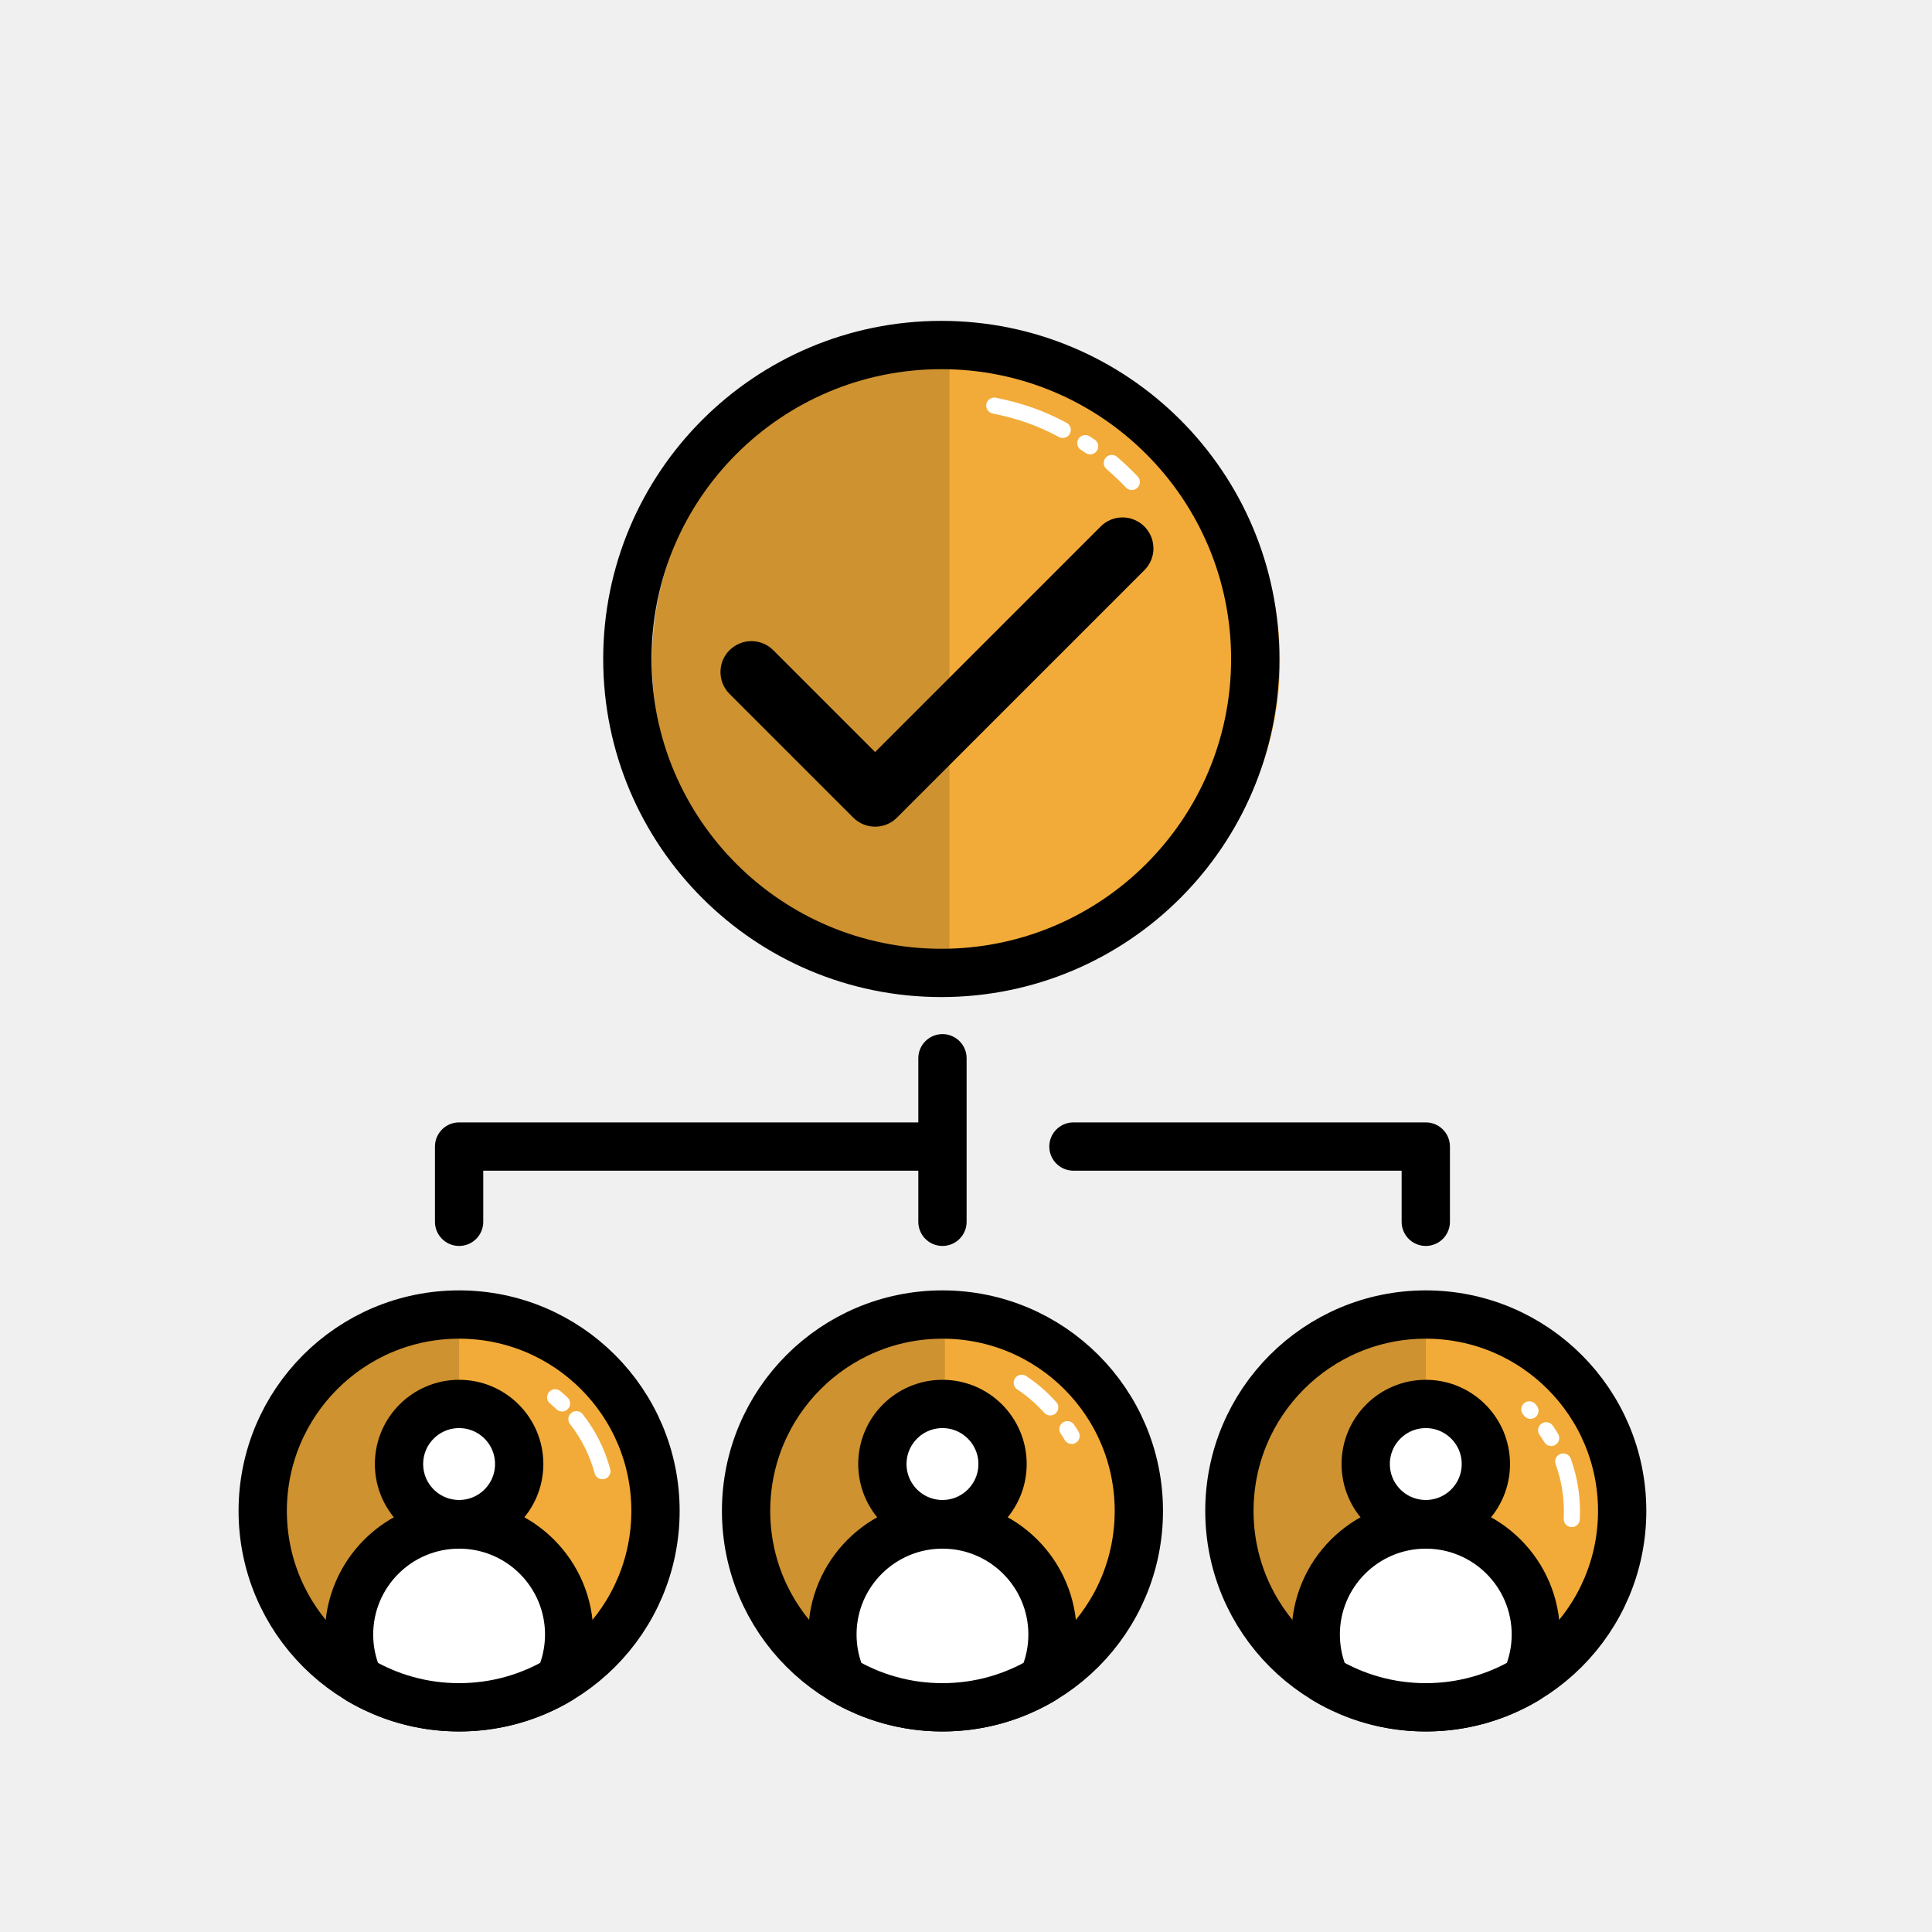
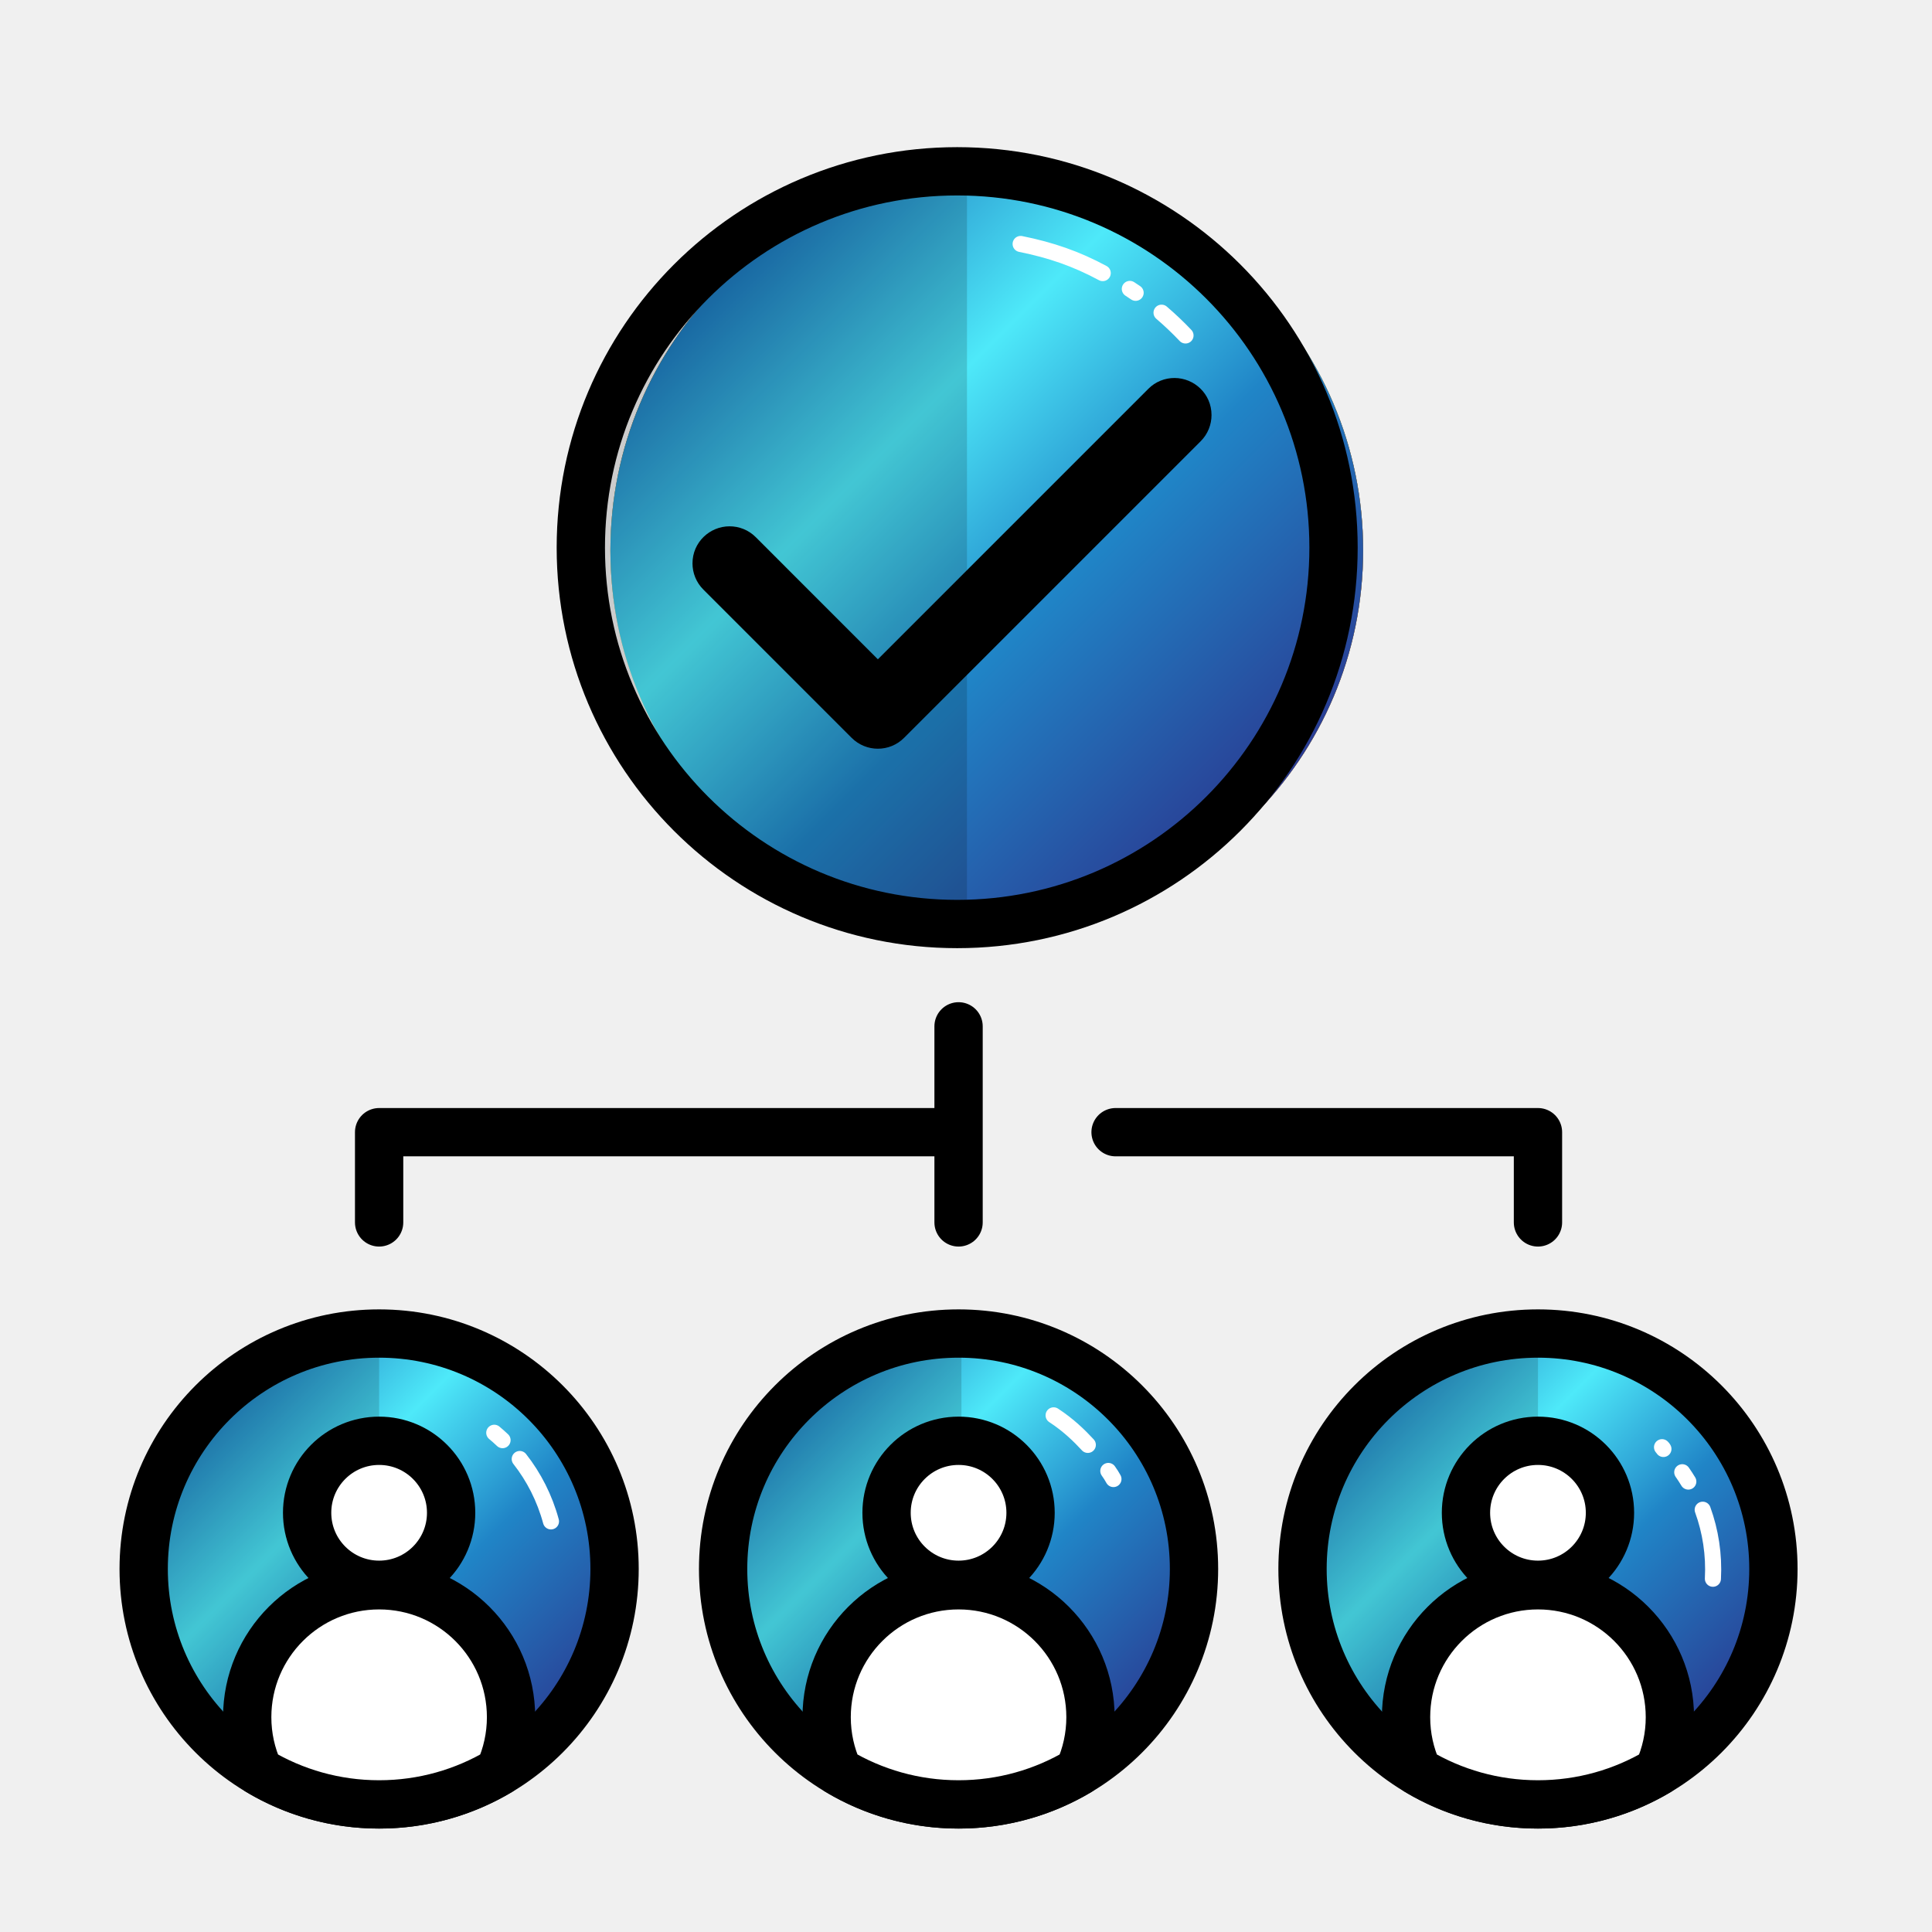
- <svg xmlns="http://www.w3.org/2000/svg" viewBox="0 0 600 600">
-   <g id="color">
-     <circle cx="300" cy="205.34" r="97.5" style="fill:#f2ab38;" />
-     <circle cx="440.57" cy="469.23" r="63.78" style="fill:#f2ab38;" />
-     <circle cx="292.69" cy="469.23" r="63.78" style="fill:#f2ab38;" />
-     <circle cx="144.8" cy="469.23" r="63.78" style="fill:#f2ab38;" />
+ <svg xmlns="http://www.w3.org/2000/svg" xmlns:xlink="http://www.w3.org/1999/xlink" viewBox="0 0 600 600">
+   <defs>
+     <linearGradient id="Unbenannter_Verlauf_21" x1="223.81" y1="88.27" x2="389.1" y2="253.56" gradientUnits="userSpaceOnUse">
+       <stop offset="0" stop-color="#974619" />
+       <stop offset=".08" stop-color="#b26f49" />
+       <stop offset=".18" stop-color="#d7a58a" />
+       <stop offset=".26" stop-color="#efc7b2" />
+       <stop offset=".3" stop-color="#f8d5c2" />
+       <stop offset=".34" stop-color="#e9c3b0" />
+       <stop offset=".47" stop-color="#b98a74" />
+       <stop offset=".57" stop-color="#966049" />
+       <stop offset=".66" stop-color="#81462e" />
+       <stop offset=".71" stop-color="#793d25" />
+       <stop offset="1" stop-color="#6d3119" />
+     </linearGradient>
+     <linearGradient id="Unbenannter_Verlauf_21-2" x1="420.91" y1="433.19" x2="529.03" y2="541.32" xlink:href="#Unbenannter_Verlauf_21" />
+     <linearGradient id="Unbenannter_Verlauf_21-3" x1="243.62" y1="433.19" x2="351.75" y2="541.32" xlink:href="#Unbenannter_Verlauf_21" />
+     <linearGradient id="Unbenannter_Verlauf_21-4" x1="66.34" y1="433.19" x2="174.46" y2="541.32" xlink:href="#Unbenannter_Verlauf_21" />
+     <linearGradient id="Unbenannter_Verlauf_18" x1="223.81" y1="88.27" x2="389.1" y2="253.56" gradientUnits="userSpaceOnUse">
+       <stop offset="0" stop-color="#9a9b9f" />
+       <stop offset=".31" stop-color="#fefefe" />
+       <stop offset=".38" stop-color="#e0e0e1" />
+       <stop offset=".47" stop-color="#c1c1c3" />
+       <stop offset=".54" stop-color="#adaeb0" />
+       <stop offset=".6" stop-color="#a7a8aa" />
+       <stop offset=".72" stop-color="#abacae" />
+       <stop offset=".86" stop-color="#b8b9bb" />
+       <stop offset="1" stop-color="#cdced0" />
+     </linearGradient>
+     <linearGradient id="Unbenannter_Verlauf_18-2" x1="420.91" y1="433.19" x2="529.03" y2="541.32" xlink:href="#Unbenannter_Verlauf_18" />
+     <linearGradient id="Unbenannter_Verlauf_18-3" x1="243.62" y1="433.19" x2="351.75" y2="541.32" xlink:href="#Unbenannter_Verlauf_18" />
+     <linearGradient id="Unbenannter_Verlauf_18-4" x1="66.34" y1="433.19" x2="174.46" y2="541.32" xlink:href="#Unbenannter_Verlauf_18" />
+     <linearGradient id="Neues_Verlaufsfeld_1" x1="223.81" y1="88.27" x2="389.1" y2="253.56" gradientUnits="userSpaceOnUse">
+       <stop offset="0" stop-color="#a36d0a" />
+       <stop offset=".31" stop-color="#f8fb9f" />
+       <stop offset=".6" stop-color="#cf9618" />
+       <stop offset="1" stop-color="#a16705" />
+     </linearGradient>
+     <linearGradient id="Neues_Verlaufsfeld_1-2" x1="420.91" y1="433.19" x2="529.03" y2="541.32" xlink:href="#Neues_Verlaufsfeld_1" />
+     <linearGradient id="Neues_Verlaufsfeld_1-3" x1="243.62" y1="433.19" x2="351.75" y2="541.32" xlink:href="#Neues_Verlaufsfeld_1" />
+     <linearGradient id="Neues_Verlaufsfeld_1-4" x1="66.34" y1="433.19" x2="174.46" y2="541.32" xlink:href="#Neues_Verlaufsfeld_1" />
+     <linearGradient id="Unbenannter_Verlauf_24" x1="223.81" y1="88.27" x2="389.1" y2="253.56" gradientUnits="userSpaceOnUse">
+       <stop offset="0" stop-color="#1d7abf" />
+       <stop offset=".31" stop-color="#4ee9f9" />
+       <stop offset=".6" stop-color="#2085c7" />
+       <stop offset="1" stop-color="#2a3b92" />
+     </linearGradient>
+     <linearGradient id="Unbenannter_Verlauf_24-2" x1="420.91" y1="433.19" x2="529.03" y2="541.32" xlink:href="#Unbenannter_Verlauf_24" />
+     <linearGradient id="Unbenannter_Verlauf_24-3" x1="243.62" y1="433.19" x2="351.75" y2="541.32" xlink:href="#Unbenannter_Verlauf_24" />
+     <linearGradient id="Unbenannter_Verlauf_24-4" x1="66.34" y1="433.19" x2="174.46" y2="541.32" xlink:href="#Unbenannter_Verlauf_24" />
+   </defs>
+   <g id="lvl-1">
+     <circle cx="306.45" cy="170.91" r="116.88" style="fill:url(#Unbenannter_Verlauf_21);" />
+     <circle cx="474.97" cy="487.26" r="76.46" style="fill:url(#Unbenannter_Verlauf_21-2);" />
+     <circle cx="297.69" cy="487.26" r="76.46" style="fill:url(#Unbenannter_Verlauf_21-3);" />
+     <circle cx="120.4" cy="487.26" r="76.46" style="fill:url(#Unbenannter_Verlauf_21-4);" />
  </g>
-   <g id="Ebene_2">
+   <g id="lvl-2">
+     <circle cx="306.45" cy="170.91" r="116.88" style="fill:url(#Unbenannter_Verlauf_18);" />
+     <circle cx="474.97" cy="487.26" r="76.46" style="fill:url(#Unbenannter_Verlauf_18-2);" />
+     <circle cx="297.69" cy="487.26" r="76.46" style="fill:url(#Unbenannter_Verlauf_18-3);" />
+     <circle cx="120.4" cy="487.26" r="76.46" style="fill:url(#Unbenannter_Verlauf_18-4);" />
+   </g>
+   <g id="lvl-3">
+     <circle cx="306.45" cy="170.91" r="116.88" style="fill:url(#Neues_Verlaufsfeld_1);" />
+     <circle cx="474.97" cy="487.26" r="76.46" style="fill:url(#Neues_Verlaufsfeld_1-2);" />
+     <circle cx="297.69" cy="487.26" r="76.46" style="fill:url(#Neues_Verlaufsfeld_1-3);" />
+     <circle cx="120.4" cy="487.26" r="76.46" style="fill:url(#Neues_Verlaufsfeld_1-4);" />
+   </g>
+   <g id="lvl-max">
+     <circle cx="306.45" cy="170.91" r="116.88" style="fill:url(#Unbenannter_Verlauf_24);" />
+     <circle cx="474.97" cy="487.26" r="76.46" style="fill:url(#Unbenannter_Verlauf_24-2);" />
+     <circle cx="297.69" cy="487.26" r="76.46" style="fill:url(#Unbenannter_Verlauf_24-3);" />
+     <circle cx="120.4" cy="487.26" r="76.46" style="fill:url(#Unbenannter_Verlauf_24-4);" />
+   </g>
+   <g id="icons">
    <g>
-       <circle cx="292.33" cy="204.65" r="97.5" style="fill:none; stroke:#000; stroke-linecap:round; stroke-linejoin:round; stroke-width:15px;" />
+       <circle cx="297.26" cy="170.08" r="116.88" style="fill:none; stroke:#000; stroke-linecap:round; stroke-linejoin:round; stroke-width:15px;" />
      <g style="opacity:.15;">
-         <path d="M142.58,408.23c-33.69,0-60.99,27.31-60.99,60.99s27.31,60.99,60.99,60.99v-121.99Z" />
+         <path d="m117.74,414.14c-40.38,0-73.12,32.74-73.12,73.12s32.74,73.12,73.12,73.12v-146.24Z" />
      </g>
      <g style="opacity:.15;">
-         <path d="M293.43,408.23c-33.69,0-60.99,27.31-60.99,60.99s27.31,60.99,60.99,60.99v-121.99Z" />
+         <path d="m298.58,414.14c-40.38,0-73.12,32.74-73.12,73.12s32.74,73.12,73.12,73.12v-146.24Z" />
      </g>
      <g style="opacity:.15;">
-         <path d="M442.79,408.23c-33.69,0-60.99,27.31-60.99,60.99s27.31,60.99,60.99,60.99v-121.99Z" />
+         <path d="m477.63,414.14c-40.38,0-73.12,32.74-73.12,73.12s32.74,73.12,73.12,73.12v-146.24Z" />
      </g>
-       <polyline points="142.58 379.44 142.58 356.07 292.69 356.07 292.69 328.65 292.69 379.44" style="fill:none; stroke:#000; stroke-linecap:round; stroke-linejoin:round; stroke-width:15px;" />
-       <polyline points="333.37 356.07 442.79 356.07 442.79 379.44" style="fill:none; stroke:#000; stroke-linecap:round; stroke-linejoin:round; stroke-width:15px;" />
-       <circle cx="142.58" cy="469.23" r="60.99" style="fill:none; stroke:#000; stroke-linecap:round; stroke-linejoin:round; stroke-width:15px;" />
-       <circle cx="142.58" cy="454.67" r="18.66" style="fill:#fff; stroke:#000; stroke-linecap:round; stroke-linejoin:round; stroke-width:15px;" />
-       <path d="M142.58,473.45c-18.87,0-34.18,15.3-34.18,34.18,0,5,1.08,9.75,3.02,14.03,9.12,5.43,19.77,8.56,31.16,8.56s22.04-3.13,31.16-8.56c1.93-4.28,3.02-9.03,3.02-14.03,0-18.87-15.3-34.18-34.18-34.18Z" style="fill:#fff; stroke:#000; stroke-linecap:round; stroke-linejoin:round; stroke-width:15px;" />
-       <circle cx="292.69" cy="469.23" r="60.99" style="fill:none; stroke:#000; stroke-linecap:round; stroke-linejoin:round; stroke-width:15px;" />
-       <circle cx="292.69" cy="454.67" r="18.66" style="fill:#fff; stroke:#000; stroke-linecap:round; stroke-linejoin:round; stroke-width:15px;" />
-       <path d="M292.69,473.45c-18.87,0-34.18,15.3-34.18,34.18,0,5,1.08,9.75,3.02,14.03,9.12,5.43,19.77,8.56,31.16,8.56s22.04-3.13,31.16-8.56c1.93-4.28,3.02-9.03,3.02-14.03,0-18.87-15.3-34.18-34.18-34.18Z" style="fill:#fff; stroke:#000; stroke-linecap:round; stroke-linejoin:round; stroke-width:15px;" />
-       <circle cx="442.79" cy="469.23" r="60.99" style="fill:none; stroke:#000; stroke-linecap:round; stroke-linejoin:round; stroke-width:15px;" />
-       <circle cx="442.79" cy="454.67" r="18.66" style="fill:#fff; stroke:#000; stroke-linecap:round; stroke-linejoin:round; stroke-width:15px;" />
-       <path d="M442.79,473.45c-18.87,0-34.18,15.3-34.18,34.18,0,5,1.08,9.75,3.02,14.03,9.12,5.43,19.77,8.56,31.16,8.56s22.04-3.13,31.16-8.56c1.93-4.28,3.02-9.03,3.02-14.03,0-18.87-15.3-34.18-34.18-34.18Z" style="fill:#fff; stroke:#000; stroke-linecap:round; stroke-linejoin:round; stroke-width:15px;" />
-       <path d="M358.22,170.28c0,2.46-.94,4.92-2.81,6.79l-76.84,76.84c-1.87,1.88-4.33,2.82-6.79,2.82s-4.92-.94-6.79-2.81l-38.42-38.42c-1.88-1.87-2.82-4.33-2.82-6.79,0-5.49,4.49-9.6,9.6-9.6,2.46,0,4.92,.94,6.79,2.81l31.63,31.64,70.05-70.05c1.86-1.88,4.32-2.82,6.78-2.82,5.13,0,9.6,4.11,9.6,9.6Z" />
+       <polyline points="117.74 379.63 117.74 351.61 297.69 351.61 297.69 318.74 297.69 379.63" style="fill:none; stroke:#000; stroke-linecap:round; stroke-linejoin:round; stroke-width:15px;" />
+       <polyline points="346.45 351.61 477.63 351.61 477.63 379.63" style="fill:none; stroke:#000; stroke-linecap:round; stroke-linejoin:round; stroke-width:15px;" />
+       <circle cx="117.74" cy="487.26" r="73.12" style="fill:none; stroke:#000; stroke-linecap:round; stroke-linejoin:round; stroke-width:15px;" />
+       <circle cx="117.74" cy="469.81" r="22.36" style="fill:#fff; stroke:#000; stroke-linecap:round; stroke-linejoin:round; stroke-width:15px;" />
+       <path d="m117.74,492.32c-22.63,0-40.97,18.34-40.97,40.97,0,6,1.3,11.69,3.62,16.82,10.93,6.51,23.7,10.26,37.35,10.26s26.42-3.75,37.35-10.26c2.32-5.13,3.62-10.83,3.62-16.82,0-22.63-18.34-40.97-40.97-40.97Z" style="fill:#fff; stroke:#000; stroke-linecap:round; stroke-linejoin:round; stroke-width:15px;" />
+       <circle cx="297.69" cy="487.26" r="73.12" style="fill:none; stroke:#000; stroke-linecap:round; stroke-linejoin:round; stroke-width:15px;" />
+       <circle cx="297.69" cy="469.81" r="22.36" style="fill:#fff; stroke:#000; stroke-linecap:round; stroke-linejoin:round; stroke-width:15px;" />
+       <path d="m297.69,492.32c-22.63,0-40.97,18.34-40.97,40.97,0,6,1.3,11.69,3.62,16.82,10.93,6.51,23.7,10.26,37.35,10.26s26.42-3.75,37.35-10.26c2.32-5.13,3.62-10.83,3.62-16.82,0-22.63-18.34-40.97-40.97-40.97Z" style="fill:#fff; stroke:#000; stroke-linecap:round; stroke-linejoin:round; stroke-width:15px;" />
+       <circle cx="477.63" cy="487.26" r="73.12" style="fill:none; stroke:#000; stroke-linecap:round; stroke-linejoin:round; stroke-width:15px;" />
+       <circle cx="477.63" cy="469.81" r="22.36" style="fill:#fff; stroke:#000; stroke-linecap:round; stroke-linejoin:round; stroke-width:15px;" />
+       <path d="m477.63,492.32c-22.63,0-40.97,18.34-40.97,40.97,0,6,1.3,11.69,3.62,16.82,10.93,6.51,23.7,10.26,37.35,10.26s26.42-3.75,37.35-10.26c2.32-5.13,3.62-10.83,3.62-16.82,0-22.63-18.34-40.97-40.97-40.97Z" style="fill:#fff; stroke:#000; stroke-linecap:round; stroke-linejoin:round; stroke-width:15px;" />
+       <path d="m376.25,128.89c0,2.95-1.12,5.89-3.37,8.14l-92.11,92.11c-2.24,2.26-5.19,3.38-8.14,3.38s-5.89-1.13-8.14-3.37l-46.05-46.05c-2.25-2.24-3.38-5.19-3.38-8.14,0-6.58,5.38-11.51,11.51-11.51,2.95,0,5.89,1.12,8.14,3.37l37.92,37.93,83.98-83.98c2.23-2.26,5.18-3.38,8.13-3.38,6.15,0,11.51,4.93,11.51,11.51Z" />
      <g style="opacity:.15;">
-         <path d="M294.86,103.31c-.18,0-.35,0-.53,0-56.35,0-102.03,45.68-102.03,102.03s45.68,102.03,102.03,102.03c.18,0,.35,0,.53,0V103.31Z" />
+         <path d="m300.3,48.6c-.21,0-.42,0-.63,0-67.55,0-122.32,54.76-122.32,122.32s54.76,122.32,122.32,122.32c.21,0,.42,0,.63,0V48.6Z" />
      </g>
    </g>
  </g>
-   <g id="Ebene_4">
+   <g id="highlights">
    <g>
-       <path d="M308.78,125.97c7.9,1.59,14.38,3.83,21.26,7.54" style="fill:none; stroke:#fff; stroke-linecap:round; stroke-linejoin:round; stroke-width:5px;" />
-       <path d="M345.28,143.78c2.17,1.86,4.24,3.83,6.21,5.9" style="fill:none; stroke:#fff; stroke-linecap:round; stroke-linejoin:round; stroke-width:5px;" />
-       <path d="M337.06,137.61c.51,.32,1.01,.66,1.5,1" style="fill:none; stroke:#fff; stroke-linecap:round; stroke-linejoin:round; stroke-width:5px;" />
+       <path d="m316.97,75.77c9.47,1.91,17.24,4.6,25.49,9.04" style="fill:none; stroke:#fff; stroke-linecap:round; stroke-linejoin:round; stroke-width:5px;" />
+       <path d="m360.73,97.11c2.6,2.23,5.09,4.59,7.44,7.07" style="fill:none; stroke:#fff; stroke-linecap:round; stroke-linejoin:round; stroke-width:5px;" />
+       <path d="m350.88,89.73c.61.39,1.21.79,1.8,1.2" style="fill:none; stroke:#fff; stroke-linecap:round; stroke-linejoin:round; stroke-width:5px;" />
    </g>
    <g>
-       <path d="M474.94,437.68c.55,.56-.16-.12,.36,.46" style="fill:none; stroke:#fff; stroke-linecap:round; stroke-linejoin:round; stroke-width:5px;" />
-       <path d="M480.17,444.17c.55,.79,1.07,1.59,1.57,2.41" style="fill:none; stroke:#fff; stroke-linecap:round; stroke-linejoin:round; stroke-width:5px;" />
-       <path d="M485.47,453.88c2.02,5.56,2.97,11.6,2.65,17.87" style="fill:none; stroke:#fff; stroke-linecap:round; stroke-linejoin:round; stroke-width:5px;" />
+       <path d="m516.16,449.44c.66.67-.2-.15.43.55" style="fill:none; stroke:#fff; stroke-linecap:round; stroke-linejoin:round; stroke-width:5px;" />
+       <path d="m522.44,457.22c.66.94,1.29,1.91,1.88,2.89" style="fill:none; stroke:#fff; stroke-linecap:round; stroke-linejoin:round; stroke-width:5px;" />
+       <path d="m528.79,468.86c2.42,6.66,3.57,13.91,3.17,21.43" style="fill:none; stroke:#fff; stroke-linecap:round; stroke-linejoin:round; stroke-width:5px;" />
    </g>
    <g>
-       <path d="M172.41,433.94c.73,.61,1.45,1.25,2.15,1.91" style="fill:none; stroke:#fff; stroke-linecap:round; stroke-linejoin:round; stroke-width:5px;" />
-       <path d="M179,440.74c3.65,4.65,6.45,10.09,8.09,16.15" style="fill:none; stroke:#fff; stroke-linecap:round; stroke-linejoin:round; stroke-width:5px;" />
+       <path d="m153.5,444.96c.88.74,1.74,1.5,2.57,2.29" style="fill:none; stroke:#fff; stroke-linecap:round; stroke-linejoin:round; stroke-width:5px;" />
+       <path d="m161.41,453.11c4.37,5.57,7.73,12.1,9.7,19.37" style="fill:none; stroke:#fff; stroke-linecap:round; stroke-linejoin:round; stroke-width:5px;" />
    </g>
    <g>
-       <path d="M331.48,443.84c.72,1.02,.68,1.01,1.33,2.09" style="fill:none; stroke:#fff; stroke-linecap:round; stroke-linejoin:round; stroke-width:5px;" />
-       <path d="M317.31,429.43c3.86,2.51,6.77,5.39,8.86,7.65" style="fill:none; stroke:#fff; stroke-linecap:round; stroke-linejoin:round; stroke-width:5px;" />
+       <path d="m344.2,456.82c.87,1.22.81,1.21,1.59,2.51" style="fill:none; stroke:#fff; stroke-linecap:round; stroke-linejoin:round; stroke-width:5px;" />
+       <path d="m327.21,439.55c4.63,3.01,8.12,6.46,10.62,9.17" style="fill:none; stroke:#fff; stroke-linecap:round; stroke-linejoin:round; stroke-width:5px;" />
    </g>
  </g>
</svg>
